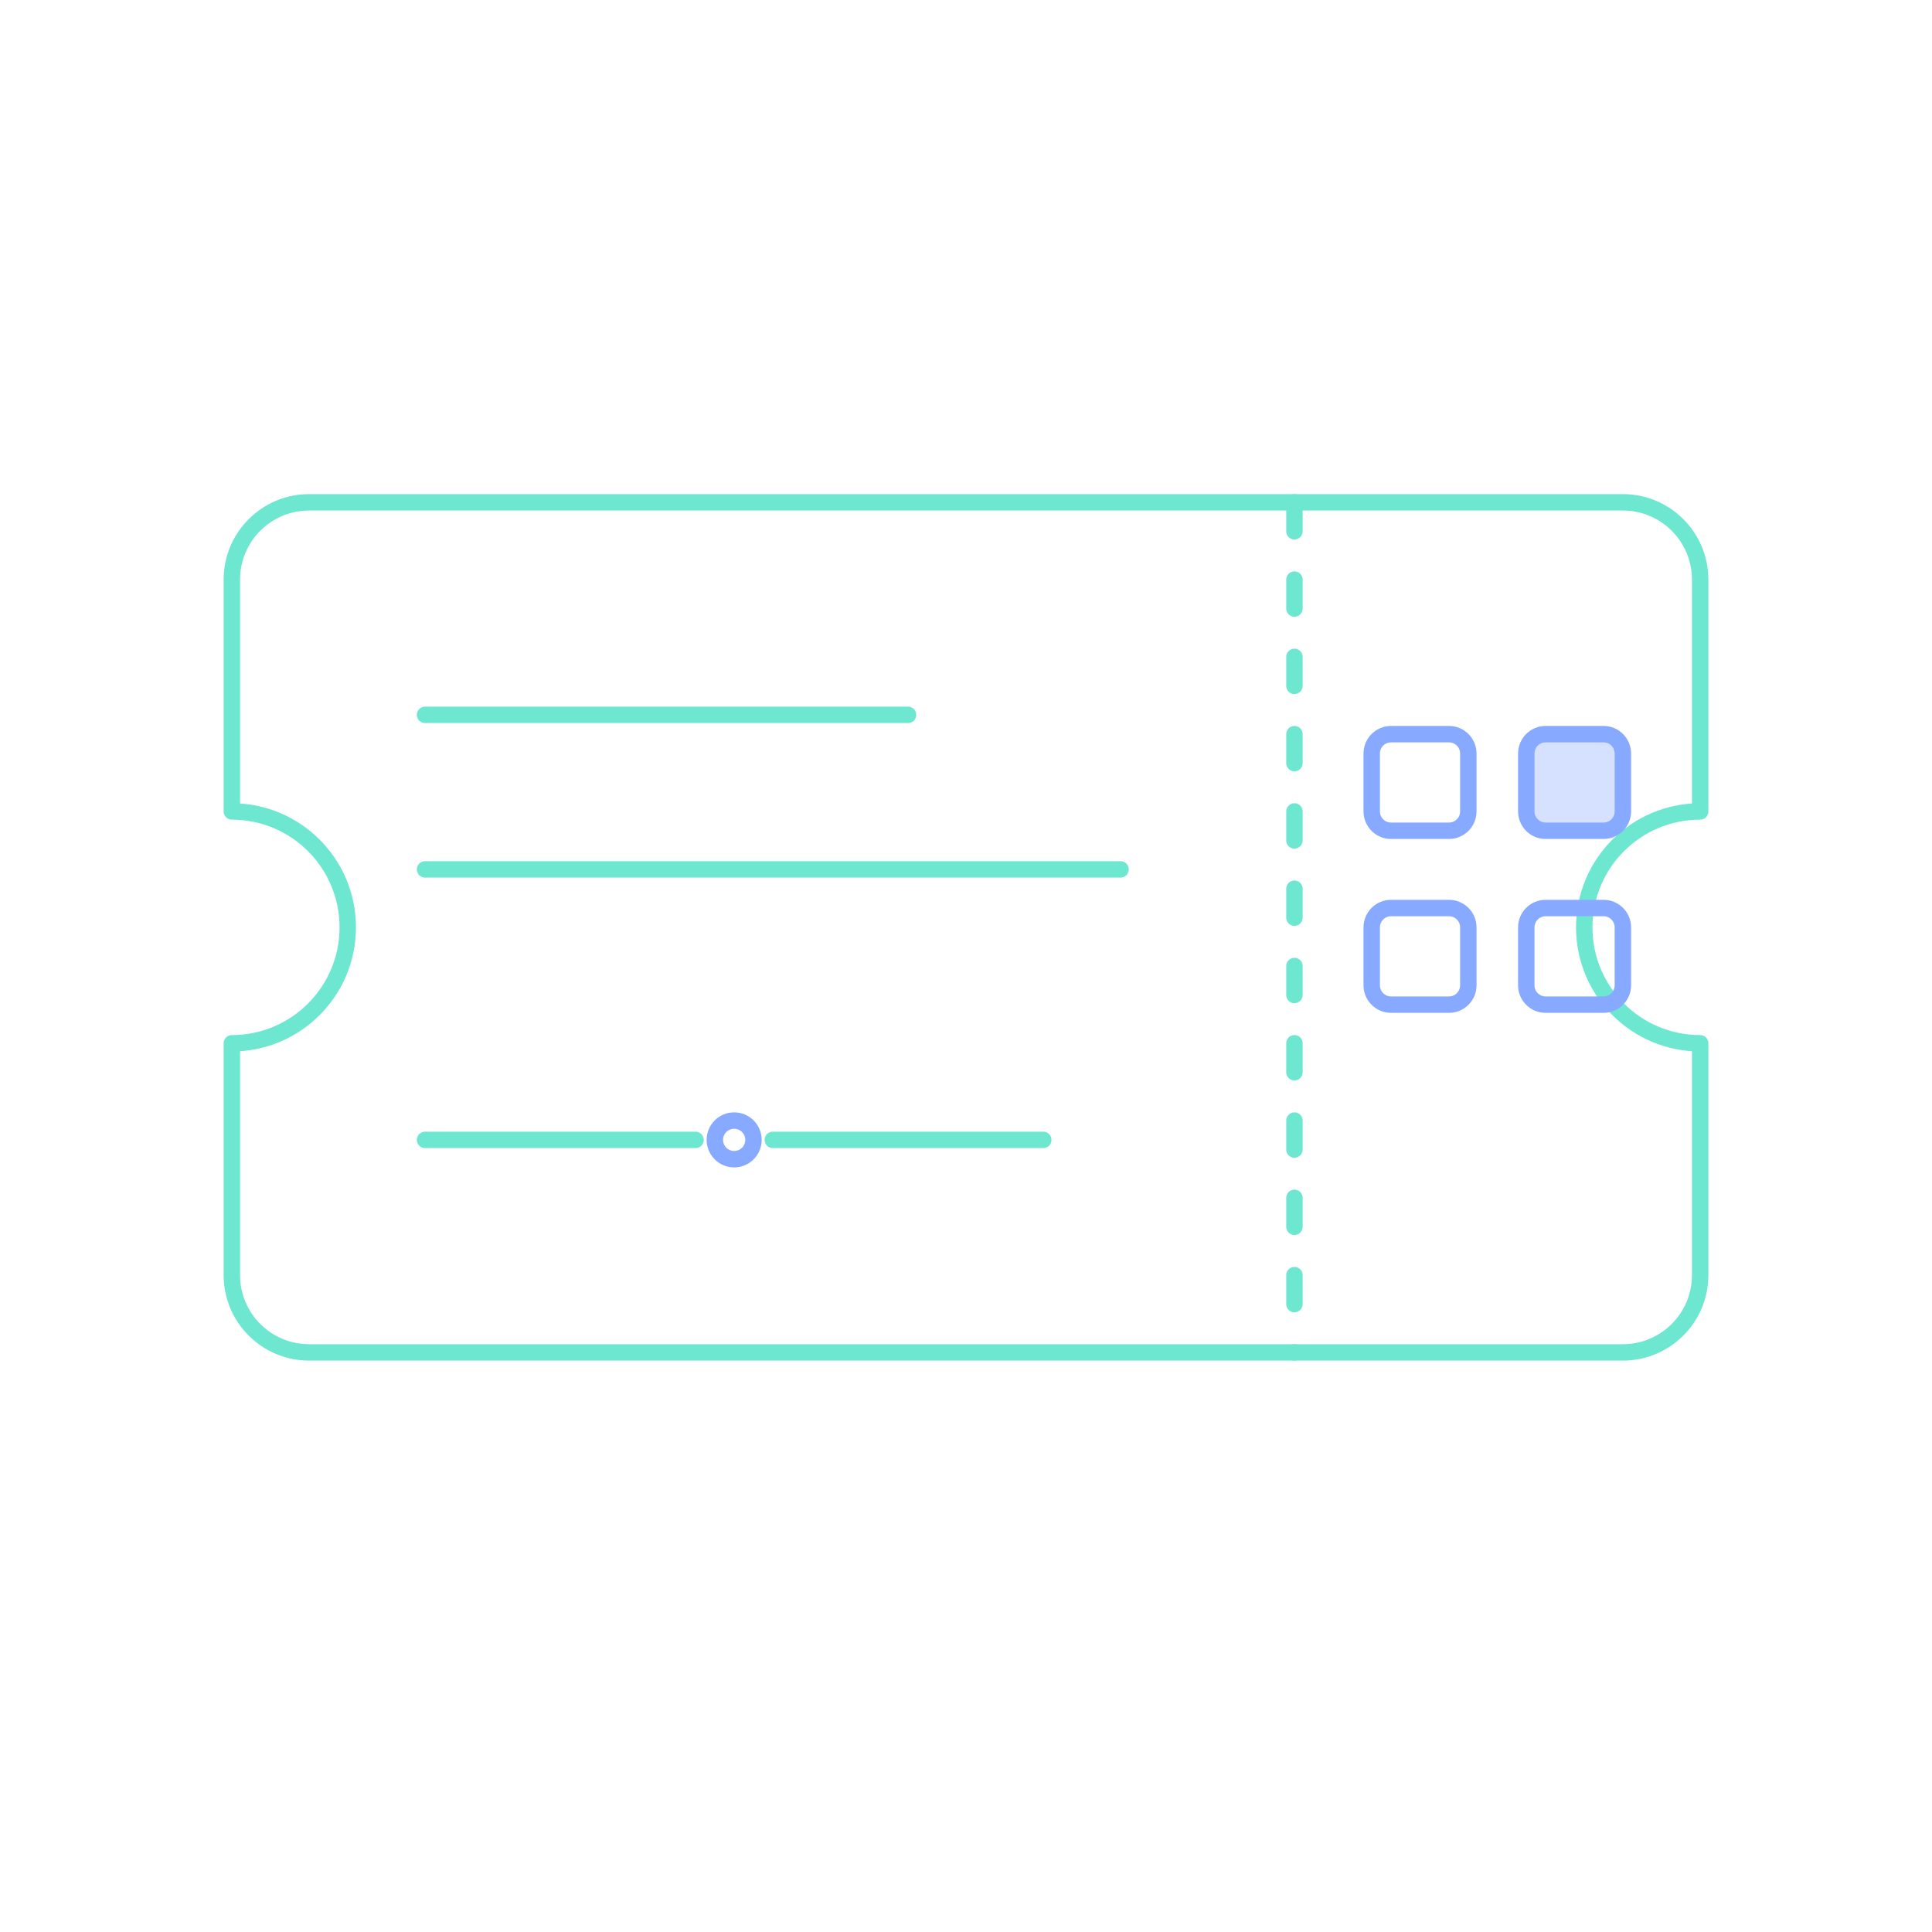
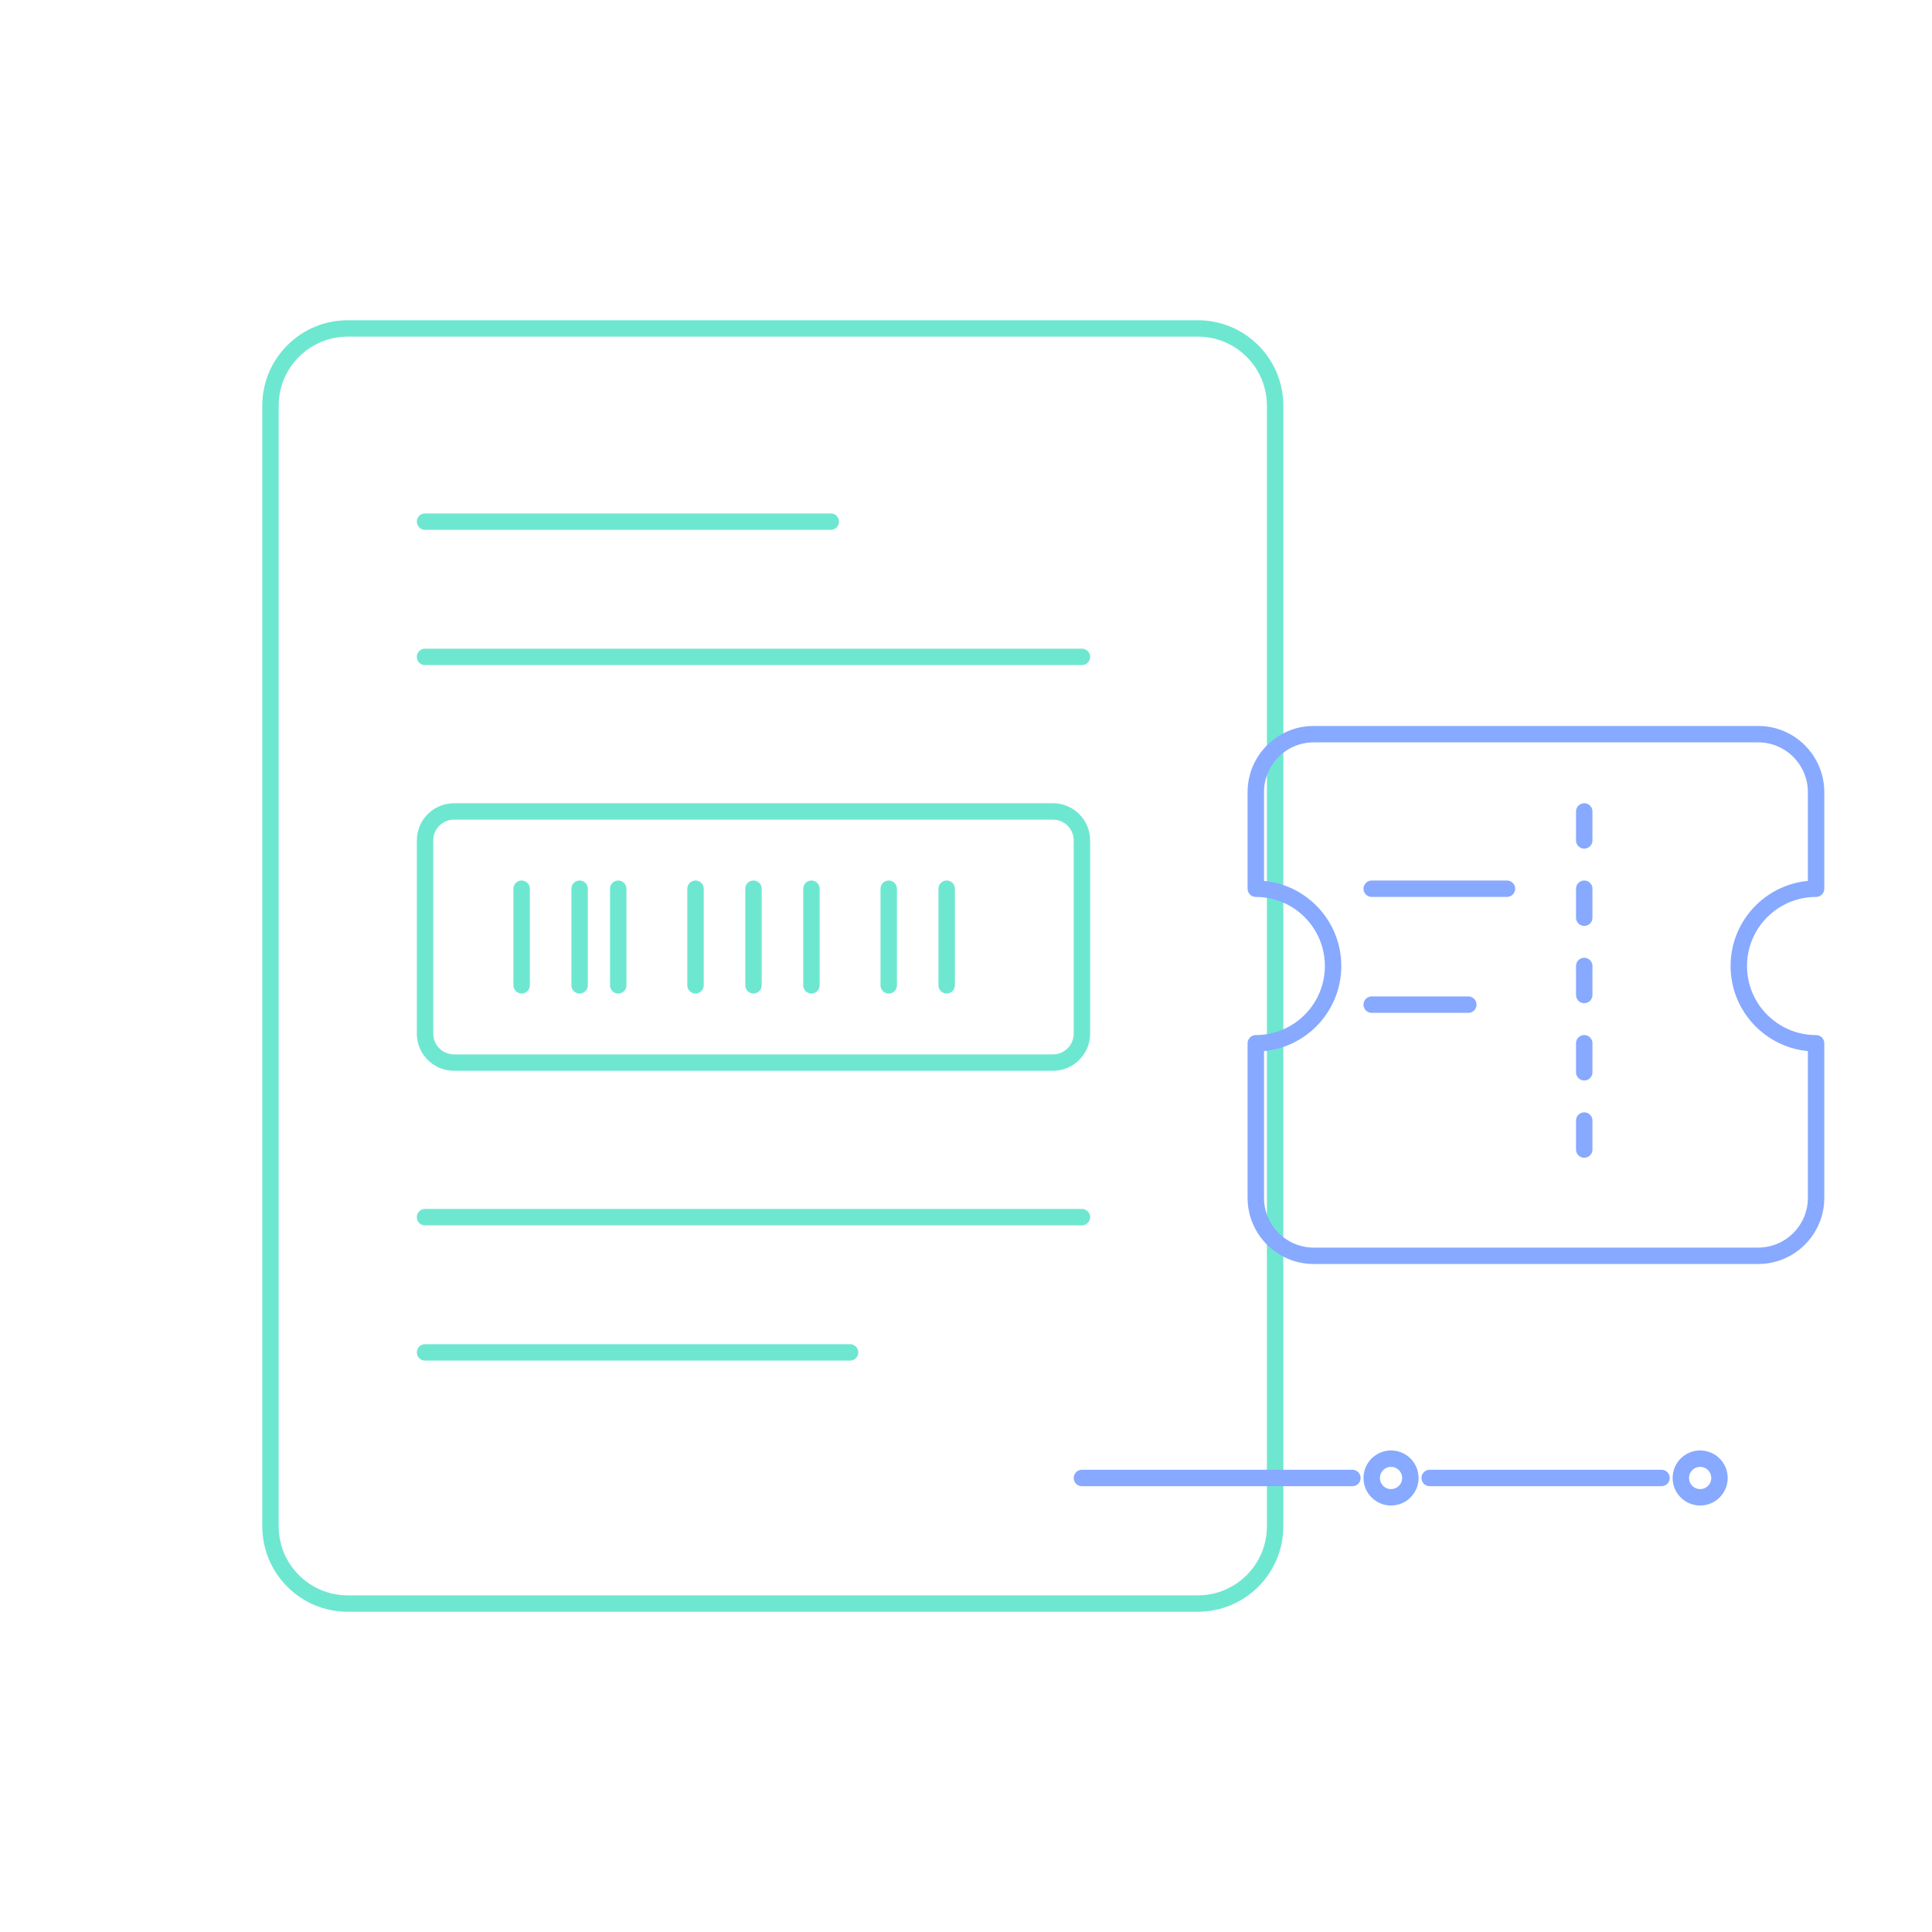
<svg xmlns="http://www.w3.org/2000/svg" viewBox="0 0 200 200" fill="none" stroke-linecap="round" stroke-linejoin="round">
  <g stroke="#6EE7D1" stroke-width="1.7">
-     <path d="M32 52h136a8 8 0 0 1 8 8v24a12 12 0 0 0 0 24v24a8 8 0 0 1-8 8H32a8 8 0 0 1-8-8v-24a12 12 0 0 0 0-24V60a8 8 0 0 1 8-8Z" />
-     <path d="M134 52v88" stroke-dasharray="3 5" />
-     <path d="M44 74h50M44 90h72" />
-     <path d="M44 118h28m8 0h28" />
+     <rect x="28" y="34" width="104" height="132" rx="8" />
+     <path d="M44 54h42M44 68h68" />
+     <rect x="44" y="84" width="68" height="26" rx="3" />
+     <path d="M54 92v10m6-10v10m4-10v10m8-10v10m6-10v10m6-10v10m8-10v10m6-10v10" />
+     <path d="M44 126h68M44 140h44" />
  </g>
  <g stroke="#87A9FF" stroke-width="1.7">
-     <rect x="142" y="76" width="10" height="10" rx="2" />
-     <rect x="158" y="76" width="10" height="10" rx="2" fill="#87A9FF" fill-opacity=".35" />
-     <rect x="142" y="94" width="10" height="10" rx="2" />
-     <rect x="158" y="94" width="10" height="10" rx="2" />
-     <circle cx="76" cy="118" r="2" />
+     <g transform="translate(6)">
+       <path d="M130 76h46a6 6 0 0 1 6 6v10a8 8 0 0 0 0 16v16a6 6 0 0 1-6 6h-46a6 6 0 0 1-6-6v-16a8 8 0 0 0 0-16V82a6 6 0 0 1 6-6Z" />
+       <path d="M158 84v38" stroke-dasharray="3 5" />
+       <path d="M136 92h14m-14 12h10" />
+     </g>
+     <path d="M112 153h28m8 0h24" />
+     <circle cx="144" cy="153" r="2" />
+     <circle cx="176" cy="153" r="2" />
  </g>
</svg>
